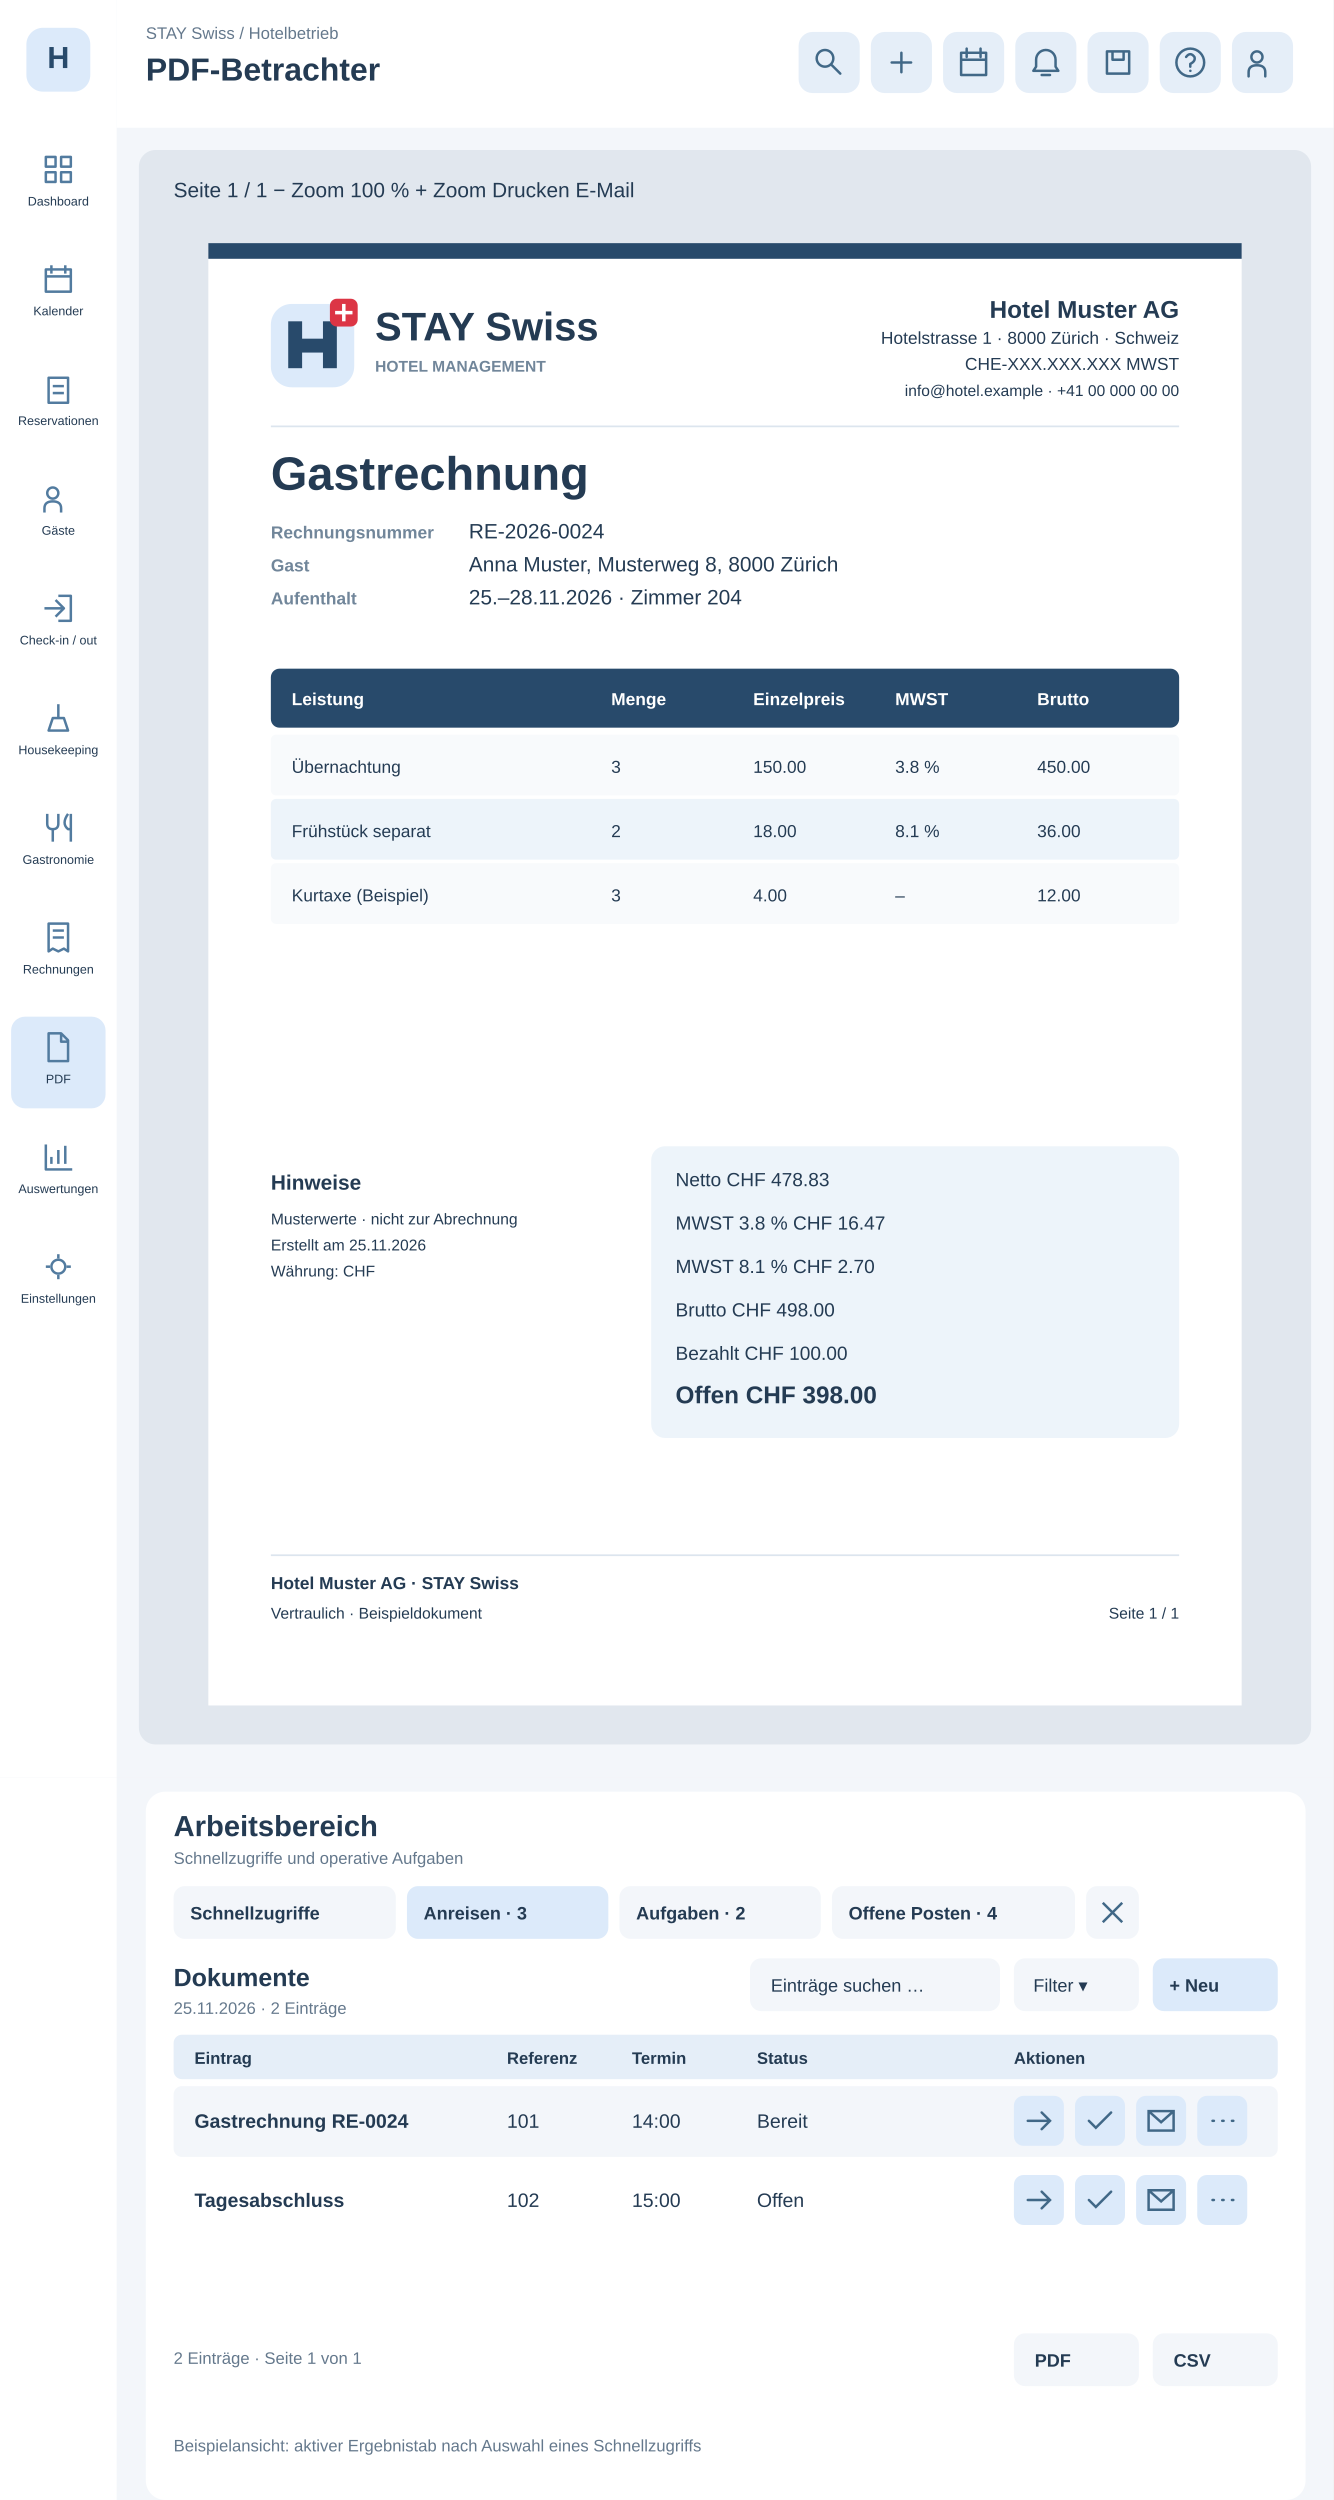
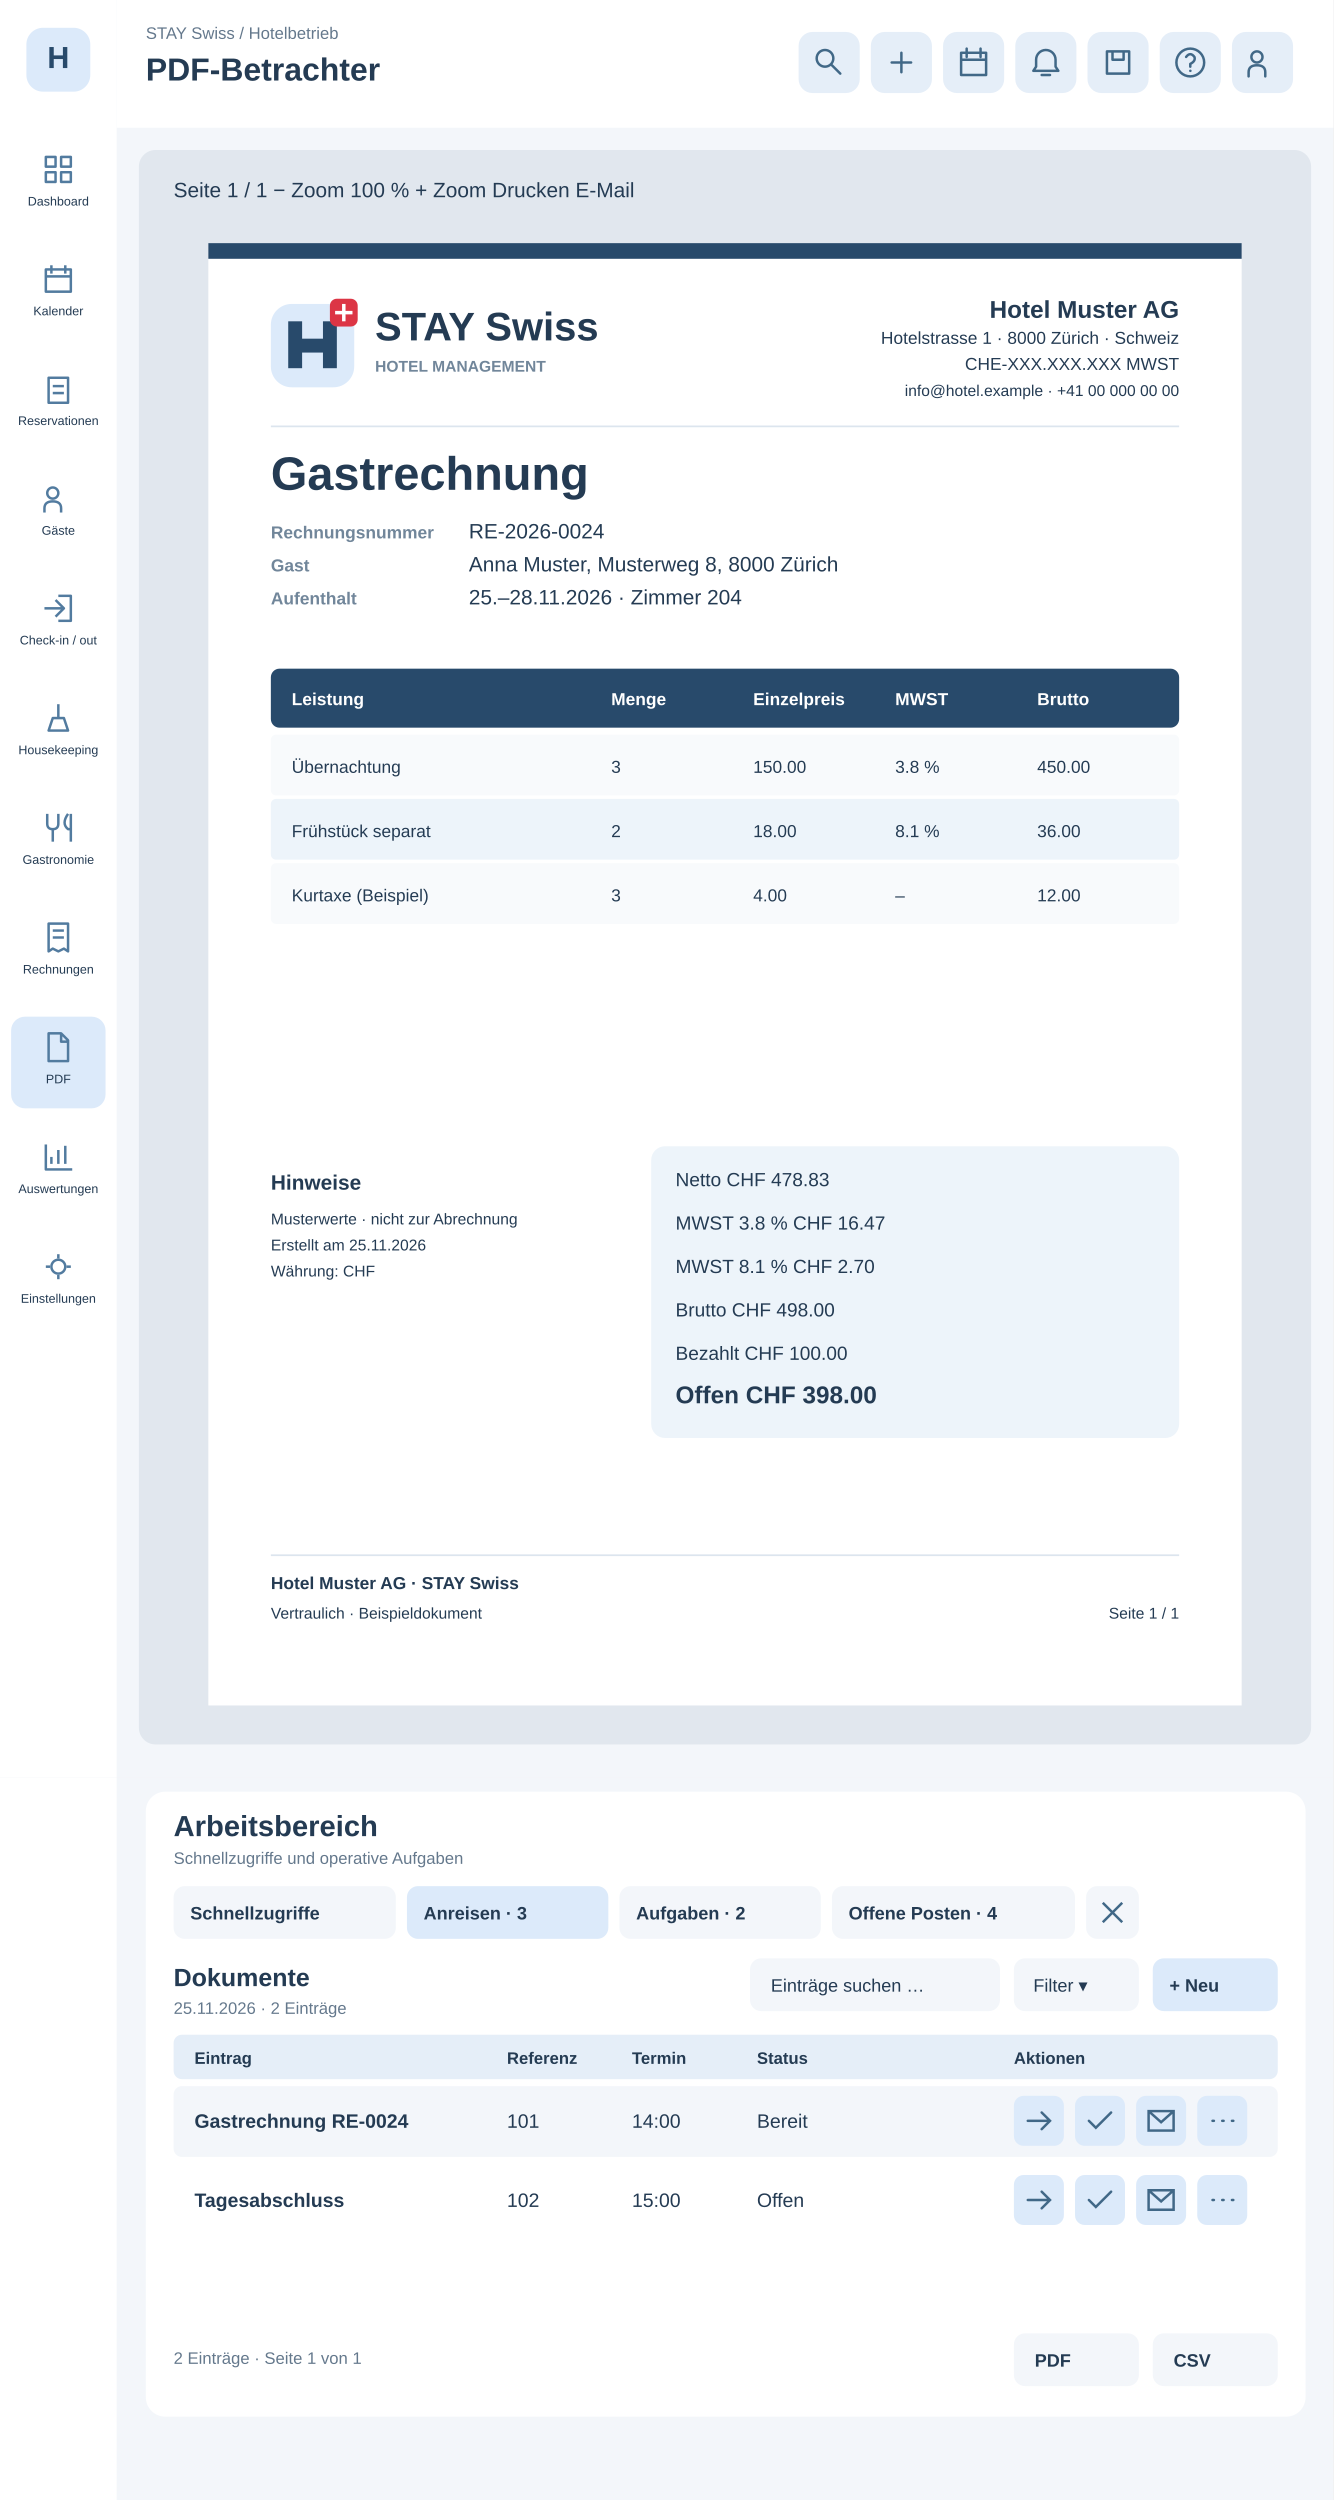
<svg xmlns="http://www.w3.org/2000/svg" width="960" height="1800" viewBox="0 0 960 1800">
  <style>.nav:hover rect,.quick:hover rect{fill:#c5dff4}</style>
  <rect width="960" height="1280" fill="#f3f6fa" />
  <rect width="84" height="1280" fill="#fff" />
  <rect x="19" y="20" width="46" height="46" rx="12" fill="#dceafa" />
  <text x="42" y="49" text-anchor="middle" font-family="Arial" font-weight="700" font-size="22" fill="#284a6b">H</text>
  <g class="nav" tabindex="0">
    <rect x="8" y="100" width="68" height="66" rx="10" fill="#fff" />
    <g transform="translate(30,110)" stroke="#527b9f" stroke-width="1.8" fill="none" stroke-linejoin="round">
      <path d="M3 3h7v7H3zM14 3h7v7h-7zM3 14h7v7H3zM14 14h7v7h-7z" />
    </g>
    <text x="42" y="148" text-anchor="middle" font-family="Arial" font-size="9" fill="#243b53">Dashboard</text>
  </g>
  <g class="nav" tabindex="0">
    <rect x="8" y="179" width="68" height="66" rx="10" fill="#fff" />
    <g transform="translate(30,189)" stroke="#527b9f" stroke-width="1.8" fill="none" stroke-linejoin="round">
      <path d="M3 5h18v16H3zM7 2v6M17 2v6M3 10h18" />
    </g>
    <text x="42" y="227" text-anchor="middle" font-family="Arial" font-size="9" fill="#243b53">Kalender</text>
  </g>
  <g class="nav" tabindex="0">
    <rect x="8" y="258" width="68" height="66" rx="10" fill="#fff" />
    <g transform="translate(30,268)" stroke="#527b9f" stroke-width="1.8" fill="none" stroke-linejoin="round">
      <path d="M5 4h14v18H5zM8 10h8M8 15h8" />
    </g>
    <text x="42" y="306" text-anchor="middle" font-family="Arial" font-size="9" fill="#243b53">Reservationen</text>
  </g>
  <g class="nav" tabindex="0">
    <rect x="8" y="337" width="68" height="66" rx="10" fill="#fff" />
    <g transform="translate(30,347)" stroke="#527b9f" stroke-width="1.8" fill="none" stroke-linejoin="round">
      <path d="M8 12a4 4 0 1 0 0-8a4 4 0 1 0 0 8M2 22v-3q0-5 6-5t6 5v3" />
    </g>
    <text x="42" y="385" text-anchor="middle" font-family="Arial" font-size="9" fill="#243b53">Gäste</text>
  </g>
  <g class="nav" tabindex="0">
    <rect x="8" y="416" width="68" height="66" rx="10" fill="#fff" />
    <g transform="translate(30,426)" stroke="#527b9f" stroke-width="1.8" fill="none" stroke-linejoin="round">
      <path d="M12 3h9v18h-9M2 12h14M10 6l6 6-6 6" />
    </g>
    <text x="42" y="464" text-anchor="middle" font-family="Arial" font-size="9" fill="#243b53">Check-in / out</text>
  </g>
  <g class="nav" tabindex="0">
    <rect x="8" y="495" width="68" height="66" rx="10" fill="#fff" />
    <g transform="translate(30,505)" stroke="#527b9f" stroke-width="1.8" fill="none" stroke-linejoin="round">
      <path d="M5 21h14l-3-9H8zM12 12V2" />
    </g>
    <text x="42" y="543" text-anchor="middle" font-family="Arial" font-size="9" fill="#243b53">Housekeeping</text>
  </g>
  <g class="nav" tabindex="0">
    <rect x="8" y="574" width="68" height="66" rx="10" fill="#fff" />
    <g transform="translate(30,584)" stroke="#527b9f" stroke-width="1.8" fill="none" stroke-linejoin="round">
      <path d="M4 2v7q0 4 4 4t4-4V2M8 13v9M19 2q-5 7 0 11h2M21 2v20" />
    </g>
    <text x="42" y="622" text-anchor="middle" font-family="Arial" font-size="9" fill="#243b53">Gastronomie</text>
  </g>
  <g class="nav" tabindex="0">
    <rect x="8" y="653" width="68" height="66" rx="10" fill="#fff" />
    <g transform="translate(30,663)" stroke="#527b9f" stroke-width="1.8" fill="none" stroke-linejoin="round">
      <path d="M5 2h14v20l-3-2-4 2-4-2-3 2zM8 7h8M8 12h8" />
    </g>
    <text x="42" y="701" text-anchor="middle" font-family="Arial" font-size="9" fill="#243b53">Rechnungen</text>
  </g>
  <g class="nav" tabindex="0">
    <rect x="8" y="732" width="68" height="66" rx="10" fill="#dceafa" />
    <g transform="translate(30,742)" stroke="#527b9f" stroke-width="1.8" fill="none" stroke-linejoin="round">
      <path d="M5 2h9l5 5v15H5zM14 2v6h5" />
    </g>
    <text x="42" y="780" text-anchor="middle" font-family="Arial" font-size="9" fill="#243b53">PDF</text>
  </g>
  <g class="nav" tabindex="0">
    <rect x="8" y="811" width="68" height="66" rx="10" fill="#fff" />
    <g transform="translate(30,821)" stroke="#527b9f" stroke-width="1.8" fill="none" stroke-linejoin="round">
      <path d="M3 3v18h19M7 17v-5M12 17V7M17 17V4" />
    </g>
    <text x="42" y="859" text-anchor="middle" font-family="Arial" font-size="9" fill="#243b53">Auswertungen</text>
  </g>
  <g class="nav" tabindex="0">
    <rect x="8" y="890" width="68" height="66" rx="10" fill="#fff" />
    <g transform="translate(30,900)" stroke="#527b9f" stroke-width="1.8" fill="none" stroke-linejoin="round">
      <path d="M12 3v3M12 18v3M3 12h3M18 12h3M12 7a5 5 0 1 0 0 10a5 5 0 1 0 0-10" />
    </g>
    <text x="42" y="938" text-anchor="middle" font-family="Arial" font-size="9" fill="#243b53">Einstellungen</text>
  </g>
  <rect x="84" width="876" height="92" fill="#fff" />
  <text x="105" y="28" font-family="Arial" font-size="12" fill="#64788c">STAY Swiss / Hotelbetrieb</text>
  <text x="105" y="58" font-family="Arial" font-size="23" font-weight="700" fill="#243b53">PDF-Betrachter</text>
  <g class="quick" tabindex="0">
    <rect x="575" y="23" width="44" height="44" rx="10" fill="#e5eef8" />
    <g transform="translate(585,33)" stroke="#416887" stroke-width="1.8" fill="none" stroke-linecap="round" stroke-linejoin="round">
      <path d="M14 14l6 6M15 9a6 6 0 1 0-12 0a6 6 0 1 0 12 0" />
    </g>
  </g>
  <g class="quick" tabindex="0">
    <rect x="627" y="23" width="44" height="44" rx="10" fill="#e5eef8" />
    <g transform="translate(637,33)" stroke="#416887" stroke-width="1.8" fill="none" stroke-linecap="round" stroke-linejoin="round">
      <path d="M12 5v14M5 12h14" />
    </g>
  </g>
  <g class="quick" tabindex="0">
    <rect x="679" y="23" width="44" height="44" rx="10" fill="#e5eef8" />
    <g transform="translate(689,33)" stroke="#416887" stroke-width="1.8" fill="none" stroke-linecap="round" stroke-linejoin="round">
      <path d="M3 5h18v16H3zM7 2v6M17 2v6M3 10h18" />
    </g>
  </g>
  <g class="quick" tabindex="0">
    <rect x="731" y="23" width="44" height="44" rx="10" fill="#e5eef8" />
    <g transform="translate(741,33)" stroke="#416887" stroke-width="1.8" fill="none" stroke-linecap="round" stroke-linejoin="round">
      <path d="M12 3a7 7 0 0 0-7 7v5l-2 3h18l-2-3v-5a7 7 0 0 0-7-7M9 21h6" />
    </g>
  </g>
  <g class="quick" tabindex="0">
    <rect x="783" y="23" width="44" height="44" rx="10" fill="#e5eef8" />
    <g transform="translate(793,33)" stroke="#416887" stroke-width="1.8" fill="none" stroke-linecap="round" stroke-linejoin="round">
      <path d="M4 4h16v16H4zM8 4v6h8V4" />
    </g>
  </g>
  <g class="quick" tabindex="0">
    <rect x="835" y="23" width="44" height="44" rx="10" fill="#e5eef8" />
    <g transform="translate(845,33)" stroke="#416887" stroke-width="1.8" fill="none" stroke-linecap="round" stroke-linejoin="round">
      <path d="M12 2a10 10 0 1 0 0 20a10 10 0 1 0 0-20M9 8q3-4 6 0q1 3-3 5v2M12 18h.1" />
    </g>
  </g>
  <g class="quick" tabindex="0">
    <rect x="887" y="23" width="44" height="44" rx="10" fill="#e5eef8" />
    <g transform="translate(897,33)" stroke="#416887" stroke-width="1.8" fill="none" stroke-linecap="round" stroke-linejoin="round">
      <path d="M8 12a4 4 0 1 0 0-8a4 4 0 1 0 0 8M2 22v-3q0-5 6-5t6 5v3" />
    </g>
  </g>
  <rect x="100" y="108" width="844" height="1148" rx="12" fill="#e1e7ee" />
  <text x="125" y="142" font-family="Arial" font-size="15" fill="#243b53">Seite 1 / 1     − Zoom     100 %     + Zoom     Drucken     E-Mail</text>
  <svg x="150" y="175" width="744" height="1053" viewBox="0 0 595 842">
    <rect x="0" y="0" width="595" height="842" rx="0" fill="#fff" />
    <rect x="0" y="0" width="595" height="9" rx="0" fill="#284a6b" />
    <rect x="36" y="35" width="48" height="48" rx="12" fill="#dceafa" />
    <path d="M46 72V45H54V55H66V45H74V72H66V63H54V72Z" fill="#284a6b" />
    <rect x="70" y="32" width="16" height="16" rx="4" fill="#dc3545" />
    <path d="M78 35v10m-5-5h10" stroke="white" stroke-width="2" />
    <text x="96" y="56" font-family="Arial,sans-serif" font-size="23" font-weight="700" fill="#243b53" text-anchor="start">STAY Swiss</text>
    <text x="96" y="74" font-family="Arial,sans-serif" font-size="9" font-weight="700" fill="#71869a" text-anchor="start">HOTEL MANAGEMENT</text>
    <text x="559" y="43" font-family="Arial,sans-serif" font-size="14" font-weight="700" fill="#243b53" text-anchor="end">Hotel Muster AG</text>
    <text x="559" y="58" font-family="Arial,sans-serif" font-size="10" font-weight="400" fill="#243b53" text-anchor="end">Hotelstrasse 1 · 8000 Zürich · Schweiz</text>
    <text x="559" y="73" font-family="Arial,sans-serif" font-size="10" font-weight="400" fill="#243b53" text-anchor="end">CHE-XXX.XXX.XXX MWST</text>
    <text x="559" y="88" font-family="Arial,sans-serif" font-size="9" font-weight="400" fill="#243b53" text-anchor="end">info@hotel.example · +41 00 000 00 00</text>
    <rect x="36" y="105" width="523" height="1" rx="0" fill="#dce5ee" />
    <text x="36" y="142" font-family="Arial,sans-serif" font-size="27" font-weight="700" fill="#243b53" text-anchor="start">Gastrechnung</text>
    <text x="36" y="170" font-family="Arial,sans-serif" font-size="10" font-weight="700" fill="#71869a" text-anchor="start">Rechnungsnummer</text>
    <text x="150" y="170" font-family="Arial,sans-serif" font-size="12" font-weight="400" fill="#243b53" text-anchor="start">RE-2026-0024</text>
    <text x="36" y="189" font-family="Arial,sans-serif" font-size="10" font-weight="700" fill="#71869a" text-anchor="start">Gast</text>
    <text x="150" y="189" font-family="Arial,sans-serif" font-size="12" font-weight="400" fill="#243b53" text-anchor="start">Anna Muster, Musterweg 8, 8000 Zürich</text>
    <text x="36" y="208" font-family="Arial,sans-serif" font-size="10" font-weight="700" fill="#71869a" text-anchor="start">Aufenthalt</text>
    <text x="150" y="208" font-family="Arial,sans-serif" font-size="12" font-weight="400" fill="#243b53" text-anchor="start">25.–28.11.2026 · Zimmer 204</text>
    <rect x="36" y="245" width="523" height="34" rx="5" fill="#284a6b" />
    <text x="48" y="266" font-family="Arial,sans-serif" font-size="10" font-weight="700" fill="#fff" text-anchor="start">Leistung</text>
    <text x="231.96" y="266" font-family="Arial,sans-serif" font-size="10" font-weight="700" fill="#fff" text-anchor="start">Menge</text>
    <text x="313.72" y="266" font-family="Arial,sans-serif" font-size="10" font-weight="700" fill="#fff" text-anchor="start">Einzelpreis</text>
    <text x="395.48" y="266" font-family="Arial,sans-serif" font-size="10" font-weight="700" fill="#fff" text-anchor="start">MWST</text>
    <text x="477.24" y="266" font-family="Arial,sans-serif" font-size="10" font-weight="700" fill="#fff" text-anchor="start">Brutto</text>
    <rect x="36" y="283" width="523" height="35" rx="3" fill="#f8fafc" />
    <text x="48" y="305" font-family="Arial,sans-serif" font-size="10" font-weight="400" fill="#243b53" text-anchor="start">Übernachtung</text>
    <text x="231.96" y="305" font-family="Arial,sans-serif" font-size="10" font-weight="400" fill="#243b53" text-anchor="start">3</text>
    <text x="313.72" y="305" font-family="Arial,sans-serif" font-size="10" font-weight="400" fill="#243b53" text-anchor="start">150.00</text>
    <text x="395.48" y="305" font-family="Arial,sans-serif" font-size="10" font-weight="400" fill="#243b53" text-anchor="start">3.8 %</text>
    <text x="477.24" y="305" font-family="Arial,sans-serif" font-size="10" font-weight="400" fill="#243b53" text-anchor="start">450.00</text>
    <rect x="36" y="320" width="523" height="35" rx="3" fill="#edf4fa" />
    <text x="48" y="342" font-family="Arial,sans-serif" font-size="10" font-weight="400" fill="#243b53" text-anchor="start">Frühstück separat</text>
    <text x="231.96" y="342" font-family="Arial,sans-serif" font-size="10" font-weight="400" fill="#243b53" text-anchor="start">2</text>
    <text x="313.72" y="342" font-family="Arial,sans-serif" font-size="10" font-weight="400" fill="#243b53" text-anchor="start">18.00</text>
    <text x="395.48" y="342" font-family="Arial,sans-serif" font-size="10" font-weight="400" fill="#243b53" text-anchor="start">8.1 %</text>
    <text x="477.24" y="342" font-family="Arial,sans-serif" font-size="10" font-weight="400" fill="#243b53" text-anchor="start">36.00</text>
    <rect x="36" y="357" width="523" height="35" rx="3" fill="#f8fafc" />
    <text x="48" y="379" font-family="Arial,sans-serif" font-size="10" font-weight="400" fill="#243b53" text-anchor="start">Kurtaxe (Beispiel)</text>
    <text x="231.96" y="379" font-family="Arial,sans-serif" font-size="10" font-weight="400" fill="#243b53" text-anchor="start">3</text>
    <text x="313.72" y="379" font-family="Arial,sans-serif" font-size="10" font-weight="400" fill="#243b53" text-anchor="start">4.00</text>
    <text x="395.48" y="379" font-family="Arial,sans-serif" font-size="10" font-weight="400" fill="#243b53" text-anchor="start">–</text>
    <text x="477.24" y="379" font-family="Arial,sans-serif" font-size="10" font-weight="400" fill="#243b53" text-anchor="start">12.00</text>
    <rect x="255" y="520" width="304" height="168" rx="8" fill="#edf4fa" />
    <text x="269" y="543" font-family="Arial,sans-serif" font-size="11" font-weight="400" fill="#243b53" text-anchor="start">Netto CHF 478.83</text>
    <text x="269" y="568" font-family="Arial,sans-serif" font-size="11" font-weight="400" fill="#243b53" text-anchor="start">MWST 3.8 % CHF 16.47</text>
    <text x="269" y="593" font-family="Arial,sans-serif" font-size="11" font-weight="400" fill="#243b53" text-anchor="start">MWST 8.1 % CHF 2.70</text>
    <text x="269" y="618" font-family="Arial,sans-serif" font-size="11" font-weight="400" fill="#243b53" text-anchor="start">Brutto CHF 498.00</text>
    <text x="269" y="643" font-family="Arial,sans-serif" font-size="11" font-weight="400" fill="#243b53" text-anchor="start">Bezahlt CHF 100.00</text>
    <text x="269" y="668" font-family="Arial,sans-serif" font-size="14" font-weight="700" fill="#243b53" text-anchor="start">Offen CHF 398.00</text>
    <text x="36" y="545" font-family="Arial,sans-serif" font-size="12" font-weight="700" fill="#243b53" text-anchor="start">Hinweise</text>
    <text x="36" y="565" font-family="Arial,sans-serif" font-size="9" font-weight="400" fill="#243b53" text-anchor="start">Musterwerte · nicht zur Abrechnung</text>
    <text x="36" y="580" font-family="Arial,sans-serif" font-size="9" font-weight="400" fill="#243b53" text-anchor="start">Erstellt am 25.11.2026</text>
    <text x="36" y="595" font-family="Arial,sans-serif" font-size="9" font-weight="400" fill="#243b53" text-anchor="start">Währung: CHF</text>
    <rect x="36" y="755" width="523" height="1" rx="0" fill="#dce5ee" />
    <text x="36" y="775" font-family="Arial,sans-serif" font-size="10" font-weight="700" fill="#243b53" text-anchor="start">Hotel Muster AG · STAY Swiss</text>
    <text x="36" y="792" font-family="Arial,sans-serif" font-size="9" font-weight="400" fill="#243b53" text-anchor="start">Vertraulich · Beispieldokument</text>
    <text x="559" y="792" font-family="Arial,sans-serif" font-size="9" font-weight="400" fill="#243b53" text-anchor="end">Seite 1 / 1</text>
  </svg>
  <rect x="0" y="1280" width="960" height="520" fill="#f3f6fa" />
  <rect x="0" y="1280" width="84" height="520" fill="#fff" />
  <g transform="translate(0,550)">
-     <rect x="105" y="740" width="835" height="510" rx="14" fill="#fff" />
+     <rect x="105" y="740" width="835" height="450" rx="14" fill="#fff" />
    <text x="125" y="772" font-family="Arial" font-size="21" font-weight="700" fill="#243b53">Arbeitsbereich</text>
    <text x="125" y="792" font-family="Arial" font-size="12" font-weight="400" fill="#64788c">Schnellzugriffe und operative Aufgaben</text>
    <g tabindex="0">
      <rect x="125" y="808" width="160" height="38" rx="8" fill="#f3f6fa" />
      <text x="137" y="832" font-family="Arial" font-size="13" font-weight="700" fill="#243b53">Schnellzugriffe</text>
    </g>
    <g tabindex="0">
      <rect x="293" y="808" width="145" height="38" rx="8" fill="#dceafa" />
      <text x="305" y="832" font-family="Arial" font-size="13" font-weight="700" fill="#243b53">Anreisen · 3</text>
    </g>
    <g tabindex="0">
      <rect x="446" y="808" width="145" height="38" rx="8" fill="#f3f6fa" />
      <text x="458" y="832" font-family="Arial" font-size="13" font-weight="700" fill="#243b53">Aufgaben · 2</text>
    </g>
    <g tabindex="0">
      <rect x="599" y="808" width="175" height="38" rx="8" fill="#f3f6fa" />
      <text x="611" y="832" font-family="Arial" font-size="13" font-weight="700" fill="#243b53">Offene Posten · 4</text>
    </g>
    <g>
      <rect x="782" y="808" width="38" height="38" rx="8" fill="#f3f6fa" />
      <path d="M794 820l14 14m0-14l-14 14" stroke="#416887" stroke-width="1.8" />
    </g>
    <text x="125" y="880" font-family="Arial" font-size="18" font-weight="700" fill="#243b53">Dokumente</text>
    <text x="125" y="900" font-family="Arial" font-size="12" font-weight="400" fill="#64788c">25.11.2026 · 2 Einträge</text>
    <rect x="540" y="860" width="180" height="38" rx="8" fill="#f3f6fa" />
    <text x="555" y="884" font-family="Arial" font-size="13" font-weight="400" fill="#243b53">Einträge suchen …</text>
    <rect x="730" y="860" width="90" height="38" rx="8" fill="#f3f6fa" />
    <text x="744" y="884" font-family="Arial" font-size="13" font-weight="400" fill="#243b53">Filter ▾</text>
    <rect x="830" y="860" width="90" height="38" rx="8" fill="#dceafa" />
    <text x="842" y="884" font-family="Arial" font-size="13" font-weight="700" fill="#243b53">+ Neu</text>
    <rect x="125" y="915" width="795" height="32" rx="6" fill="#e5eef8" />
    <text x="140" y="936" font-family="Arial" font-size="12" font-weight="700" fill="#243b53">Eintrag</text>
    <text x="365" y="936" font-family="Arial" font-size="12" font-weight="700" fill="#243b53">Referenz</text>
    <text x="455" y="936" font-family="Arial" font-size="12" font-weight="700" fill="#243b53">Termin</text>
    <text x="545" y="936" font-family="Arial" font-size="12" font-weight="700" fill="#243b53">Status</text>
    <text x="730" y="936" font-family="Arial" font-size="12" font-weight="700" fill="#243b53">Aktionen</text>
    <rect x="125" y="952" width="795" height="51" rx="6" fill="#f3f6fa" />
    <text x="140" y="982" font-family="Arial" font-size="14" font-weight="700" fill="#243b53">Gastrechnung RE-0024</text>
    <text x="365" y="982" font-family="Arial" font-size="14" font-weight="400" fill="#243b53">101</text>
    <text x="455" y="982" font-family="Arial" font-size="14" font-weight="400" fill="#243b53">14:00</text>
    <text x="545" y="982" font-family="Arial" font-size="14" font-weight="400" fill="#243b53">Bereit</text>
    <g tabindex="0">
      <rect x="730" y="959" width="36" height="36" rx="7" fill="#dceafa" />
      <g transform="translate(736,965)" stroke="#416887" stroke-width="1.8" stroke-linecap="round" fill="none">
        <path d="M4 12h16M14 6l6 6-6 6" />
      </g>
    </g>
    <g tabindex="0">
      <rect x="774" y="959" width="36" height="36" rx="7" fill="#dceafa" />
      <g transform="translate(780,965)" stroke="#416887" stroke-width="1.8" stroke-linecap="round" fill="none">
        <path d="M4 12l5 5L20 6" />
      </g>
    </g>
    <g tabindex="0">
      <rect x="818" y="959" width="36" height="36" rx="7" fill="#dceafa" />
      <g transform="translate(824,965)" stroke="#416887" stroke-width="1.8" stroke-linecap="round" fill="none">
        <path d="M3 5h18v14H3zM3 5l9 8 9-8" />
      </g>
    </g>
    <g tabindex="0">
      <rect x="862" y="959" width="36" height="36" rx="7" fill="#dceafa" />
      <g transform="translate(868,965)" stroke="#416887" stroke-width="1.8" stroke-linecap="round" fill="none">
        <path d="M5 12h1M12 12h1M19 12h1" />
      </g>
    </g>
    <rect x="125" y="1009" width="795" height="51" rx="6" fill="#fff" />
    <text x="140" y="1039" font-family="Arial" font-size="14" font-weight="700" fill="#243b53">Tagesabschluss</text>
    <text x="365" y="1039" font-family="Arial" font-size="14" font-weight="400" fill="#243b53">102</text>
    <text x="455" y="1039" font-family="Arial" font-size="14" font-weight="400" fill="#243b53">15:00</text>
    <text x="545" y="1039" font-family="Arial" font-size="14" font-weight="400" fill="#243b53">Offen</text>
    <g tabindex="0">
      <rect x="730" y="1016" width="36" height="36" rx="7" fill="#dceafa" />
      <g transform="translate(736,1022)" stroke="#416887" stroke-width="1.8" stroke-linecap="round" fill="none">
        <path d="M4 12h16M14 6l6 6-6 6" />
      </g>
    </g>
    <g tabindex="0">
      <rect x="774" y="1016" width="36" height="36" rx="7" fill="#dceafa" />
      <g transform="translate(780,1022)" stroke="#416887" stroke-width="1.8" stroke-linecap="round" fill="none">
        <path d="M4 12l5 5L20 6" />
      </g>
    </g>
    <g tabindex="0">
      <rect x="818" y="1016" width="36" height="36" rx="7" fill="#dceafa" />
      <g transform="translate(824,1022)" stroke="#416887" stroke-width="1.8" stroke-linecap="round" fill="none">
        <path d="M3 5h18v14H3zM3 5l9 8 9-8" />
      </g>
    </g>
    <g tabindex="0">
      <rect x="862" y="1016" width="36" height="36" rx="7" fill="#dceafa" />
      <g transform="translate(868,1022)" stroke="#416887" stroke-width="1.8" stroke-linecap="round" fill="none">
        <path d="M5 12h1M12 12h1M19 12h1" />
      </g>
    </g>
    <text x="125" y="1152" font-family="Arial" font-size="12" font-weight="400" fill="#64788c">2 Einträge · Seite 1 von 1</text>
    <rect x="730" y="1130" width="90" height="38" rx="8" fill="#f3f6fa" />
    <text x="745" y="1154" font-family="Arial" font-size="13" font-weight="700" fill="#243b53">PDF</text>
    <rect x="830" y="1130" width="90" height="38" rx="8" fill="#f3f6fa" />
    <text x="845" y="1154" font-family="Arial" font-size="13" font-weight="700" fill="#243b53">CSV</text>
-     <text x="125" y="1215" font-family="Arial" font-size="12" font-weight="400" fill="#64788c">Beispielansicht: aktiver Ergebnistab nach Auswahl eines Schnellzugriffs</text>
  </g>
</svg>
